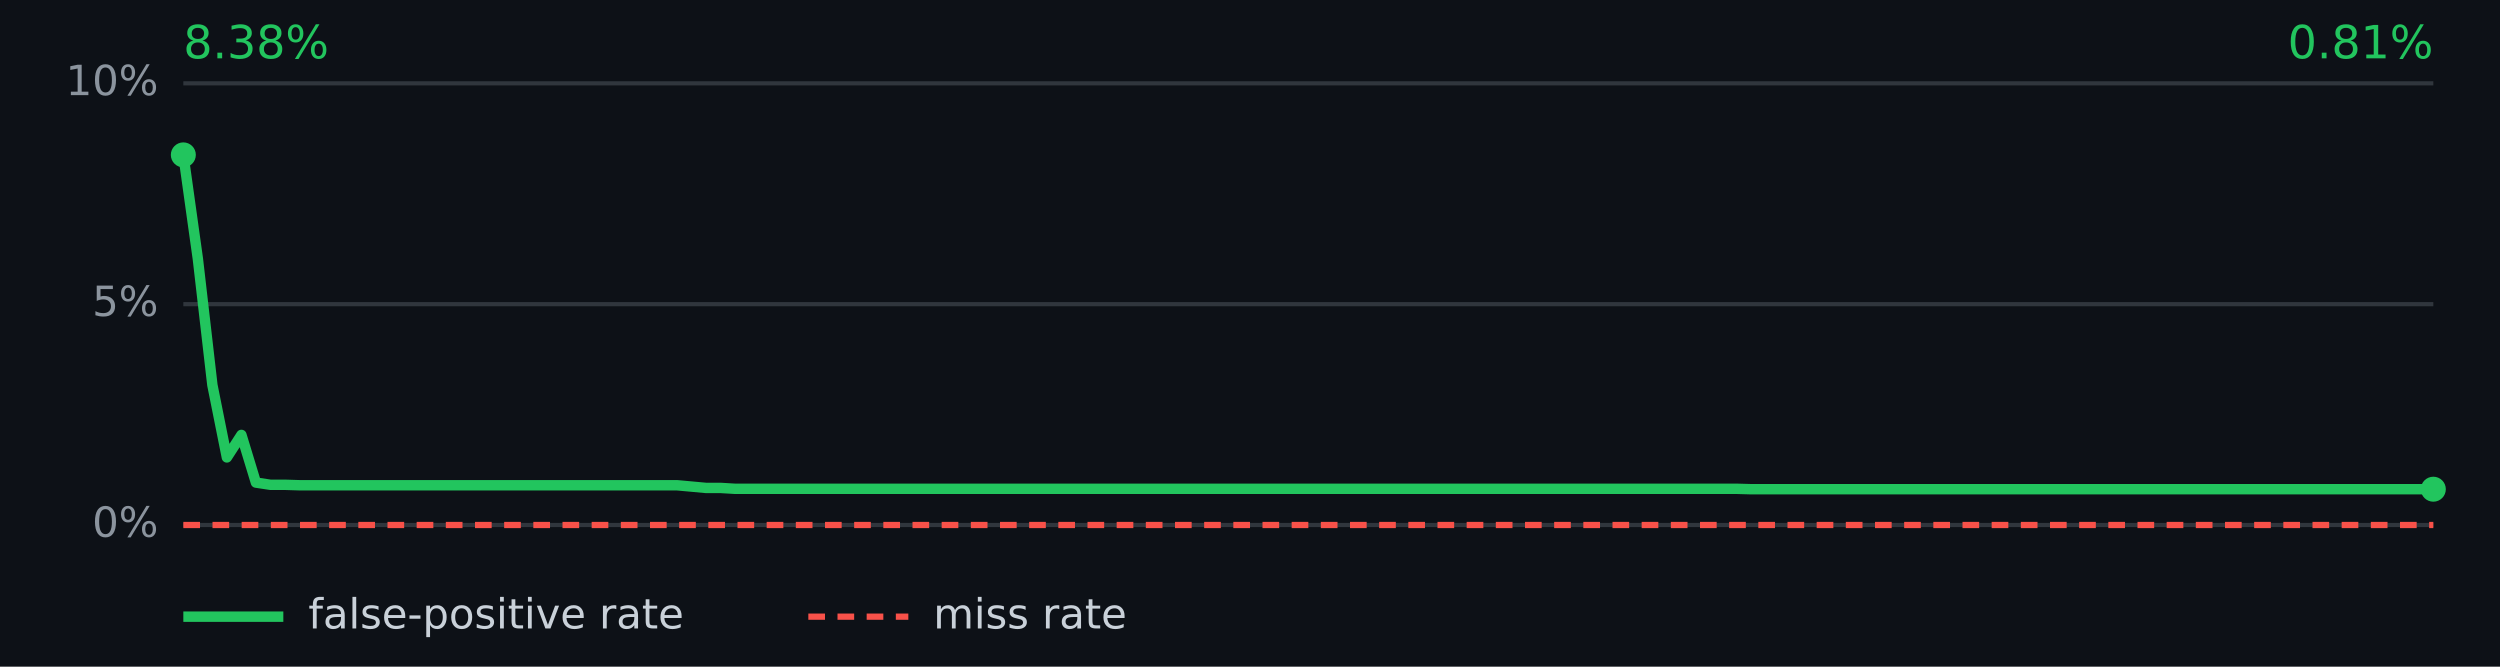
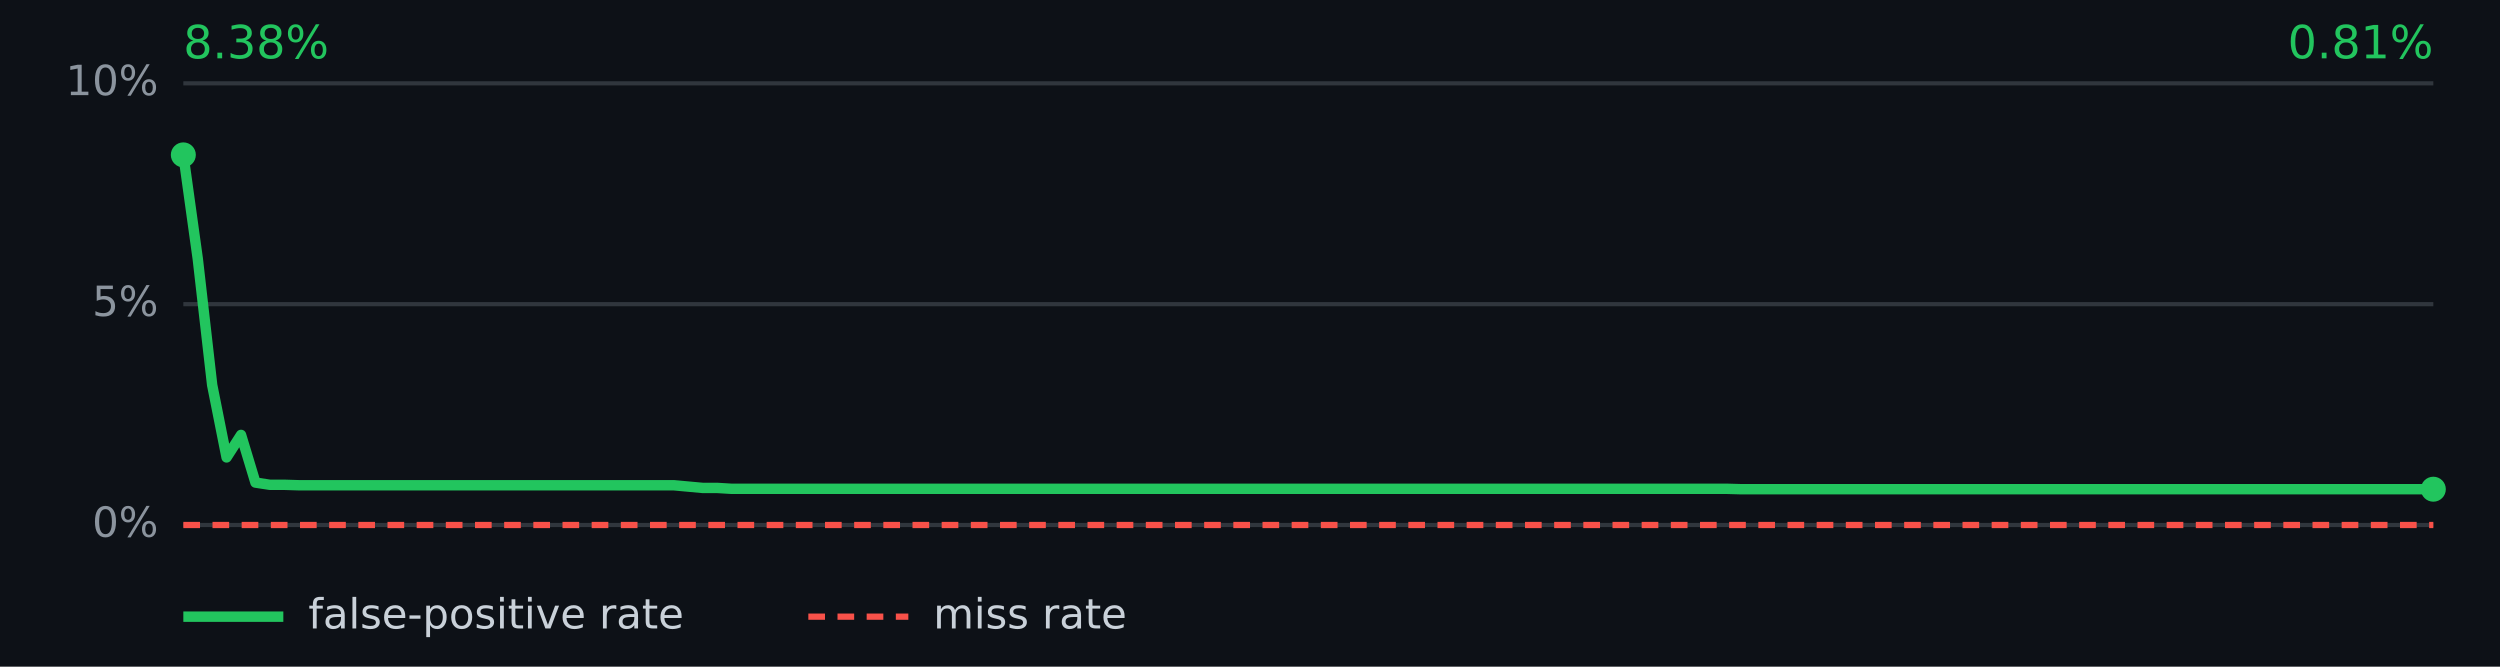
<svg xmlns="http://www.w3.org/2000/svg" width="600" height="160" role="img" aria-label="false-positive rate trend: 8.38% to 0.81%">
  <rect width="100%" height="160" fill="#0d1117" />
  <line x1="44" y1="20.00" x2="584" y2="20.00" stroke="#30363d" stroke-width="1" />
  <text x="38" y="20.00" font-family="Verdana,Geneva,DejaVu Sans,sans-serif" font-size="10" fill="#8b949e" text-anchor="end" dominant-baseline="middle">10%</text>
  <line x1="44" y1="73.00" x2="584" y2="73.00" stroke="#30363d" stroke-width="1" />
  <text x="38" y="73.00" font-family="Verdana,Geneva,DejaVu Sans,sans-serif" font-size="10" fill="#8b949e" text-anchor="end" dominant-baseline="middle">5%</text>
  <line x1="44" y1="126.00" x2="584" y2="126.00" stroke="#30363d" stroke-width="1" />
  <text x="38" y="126.00" font-family="Verdana,Geneva,DejaVu Sans,sans-serif" font-size="10" fill="#8b949e" text-anchor="end" dominant-baseline="middle">0%</text>
-   <polyline points="44.00,126.00 47.67,126.00 51.35,126.00 55.02,126.00 58.69,126.00 62.37,126.00 66.04,126.00 69.71,126.00 73.39,126.00 77.06,126.00 80.73,126.00 84.41,126.00 88.08,126.00 91.76,126.00 95.43,126.00 99.10,126.00 102.78,126.00 106.45,126.00 110.12,126.00 113.80,126.00 117.47,126.00 121.14,126.00 124.82,126.00 128.49,126.00 132.16,126.00 135.84,126.00 139.51,126.00 143.18,126.00 146.86,126.00 150.53,126.00 154.20,126.00 157.88,126.00 161.55,126.00 165.22,126.00 168.90,126.00 172.57,126.00 176.24,126.00 179.92,126.00 183.59,126.00 187.27,126.00 190.94,126.00 194.61,126.00 198.29,126.00 201.96,126.00 205.63,126.00 209.31,126.00 212.98,126.00 216.65,126.00 220.33,126.00 224.00,126.00 227.67,126.00 231.35,126.00 235.02,126.00 238.69,126.00 242.37,126.00 246.04,126.00 249.71,126.00 253.39,126.00 257.06,126.00 260.73,126.00 264.41,126.00 268.08,126.00 271.76,126.00 275.43,126.00 279.10,126.00 282.78,126.00 286.45,126.00 290.12,126.00 293.80,126.00 297.47,126.00 301.14,126.00 304.82,126.00 308.49,126.00 312.16,126.00 315.84,126.00 319.51,126.00 323.18,126.00 326.86,126.00 330.53,126.00 334.20,126.00 337.88,126.00 341.55,126.00 345.22,126.00 348.90,126.00 352.57,126.00 356.24,126.00 359.92,126.00 363.59,126.00 367.27,126.00 370.94,126.00 374.61,126.00 378.29,126.00 381.96,126.00 385.63,126.00 389.31,126.00 392.98,126.00 396.65,126.00 400.33,126.00 404.00,126.00 407.67,126.00 411.35,126.00 415.02,126.00 418.69,126.00 422.37,126.00 426.04,126.00 429.71,126.00 433.39,126.00 437.06,126.00 440.73,126.00 444.41,126.00 448.08,126.00 451.76,126.00 455.43,126.00 459.10,126.00 462.78,126.00 466.45,126.00 470.12,126.00 473.80,126.00 477.47,126.00 481.14,126.00 484.82,126.00 488.49,126.00 492.16,126.00 495.84,126.00 499.51,126.00 503.18,126.00 506.86,126.00 510.53,126.00 514.20,126.00 517.88,126.00 521.55,126.00 525.22,126.00 528.90,126.00 532.57,126.00 536.24,126.00 539.92,126.00 543.59,126.00 547.27,126.00 550.94,126.00 554.61,126.00 558.29,126.00 561.96,126.00 565.63,126.00 569.31,126.00 572.98,126.00 576.65,126.00 580.33,126.00 584.00,126.00" fill="none" stroke="#f85149" stroke-width="1.5" stroke-dasharray="4,3" />
-   <polyline points="44.00,37.17 47.48,62.08 50.97,92.40 54.45,109.78 57.94,104.38 61.42,115.82 64.90,116.35 68.39,116.35 71.87,116.46 75.35,116.46 78.84,116.46 82.32,116.46 85.81,116.46 89.29,116.46 92.77,116.46 96.26,116.46 99.74,116.46 103.23,116.46 106.71,116.46 110.19,116.46 113.68,116.46 117.16,116.46 120.65,116.46 124.13,116.46 127.61,116.46 131.10,116.46 134.58,116.46 138.06,116.46 141.55,116.46 145.03,116.46 148.52,116.46 152.00,116.46 155.48,116.46 158.97,116.46 162.45,116.46 165.94,116.78 169.42,117.10 172.90,117.10 176.39,117.31 179.87,117.31 183.35,117.31 186.84,117.31 190.32,117.31 193.81,117.31 197.29,117.31 200.77,117.31 204.26,117.31 207.74,117.31 211.23,117.31 214.71,117.31 218.19,117.31 221.68,117.31 225.16,117.31 228.65,117.31 232.13,117.31 235.61,117.31 239.10,117.31 242.58,117.31 246.06,117.31 249.55,117.31 253.03,117.31 256.52,117.31 260.00,117.31 263.48,117.31 266.97,117.31 270.45,117.31 273.94,117.31 277.42,117.31 280.90,117.31 284.39,117.31 287.87,117.31 291.35,117.31 294.84,117.31 298.32,117.31 301.81,117.31 305.29,117.31 308.77,117.31 312.26,117.31 315.74,117.31 319.23,117.31 322.71,117.31 326.19,117.31 329.68,117.31 333.16,117.31 336.65,117.31 340.13,117.31 343.61,117.31 347.10,117.31 350.58,117.31 354.06,117.31 357.55,117.31 361.03,117.31 364.52,117.31 368.00,117.31 371.48,117.31 374.97,117.31 378.45,117.31 381.94,117.31 385.42,117.31 388.90,117.31 392.39,117.31 395.87,117.31 399.35,117.31 402.84,117.31 406.32,117.31 409.81,117.31 413.29,117.31 416.77,117.31 420.26,117.41 423.74,117.41 427.23,117.41 430.71,117.41 434.19,117.41 437.68,117.41 441.16,117.41 444.65,117.41 448.13,117.41 451.61,117.41 455.10,117.41 458.58,117.41 462.06,117.41 465.55,117.41 469.03,117.41 472.52,117.41 476.00,117.41 479.48,117.41 482.97,117.41 486.45,117.41 489.94,117.41 493.42,117.41 496.90,117.41 500.39,117.41 503.87,117.41 507.35,117.41 510.84,117.41 514.32,117.41 517.81,117.41 521.29,117.41 524.77,117.41 528.26,117.41 531.74,117.41 535.23,117.41 538.71,117.41 542.19,117.41 545.68,117.41 549.16,117.41 552.65,117.41 556.13,117.41 559.61,117.41 563.10,117.41 566.58,117.41 570.06,117.41 573.55,117.41 577.03,117.41 580.52,117.41 584.00,117.41" fill="none" stroke="#22c55e" stroke-width="2.5" stroke-linejoin="round" />
+   <polyline points="44.00,126.00 47.65,126.00 51.30,126.00 54.95,126.00 58.59,126.00 62.24,126.00 65.89,126.00 69.54,126.00 73.19,126.00 76.84,126.00 80.49,126.00 84.14,126.00 87.78,126.00 91.43,126.00 95.08,126.00 98.73,126.00 102.38,126.00 106.03,126.00 109.68,126.00 113.32,126.00 116.97,126.00 120.62,126.00 124.27,126.00 127.92,126.00 131.57,126.00 135.22,126.00 138.86,126.00 142.51,126.00 146.16,126.00 149.81,126.00 153.46,126.00 157.11,126.00 160.76,126.00 164.41,126.00 168.05,126.00 171.70,126.00 175.35,126.00 179.00,126.00 182.65,126.00 186.30,126.00 189.95,126.00 193.59,126.00 197.24,126.00 200.89,126.00 204.54,126.00 208.19,126.00 211.84,126.00 215.49,126.00 219.14,126.00 222.78,126.00 226.43,126.00 230.08,126.00 233.73,126.00 237.38,126.00 241.03,126.00 244.68,126.00 248.32,126.00 251.97,126.00 255.62,126.00 259.27,126.00 262.92,126.00 266.57,126.00 270.22,126.00 273.86,126.00 277.51,126.00 281.16,126.00 284.81,126.00 288.46,126.00 292.11,126.00 295.76,126.00 299.41,126.00 303.05,126.00 306.70,126.00 310.35,126.00 314.00,126.00 317.65,126.00 321.30,126.00 324.95,126.00 328.59,126.00 332.24,126.00 335.89,126.00 339.54,126.00 343.19,126.00 346.84,126.00 350.49,126.00 354.14,126.00 357.78,126.00 361.43,126.00 365.08,126.00 368.73,126.00 372.38,126.00 376.03,126.00 379.68,126.00 383.32,126.00 386.97,126.00 390.62,126.00 394.27,126.00 397.92,126.00 401.57,126.00 405.22,126.00 408.86,126.00 412.51,126.00 416.16,126.00 419.81,126.00 423.46,126.00 427.11,126.00 430.76,126.00 434.41,126.00 438.05,126.00 441.70,126.00 445.35,126.00 449.00,126.00 452.65,126.00 456.30,126.00 459.95,126.00 463.59,126.00 467.24,126.00 470.89,126.00 474.54,126.00 478.19,126.00 481.84,126.00 485.49,126.00 489.14,126.00 492.78,126.00 496.43,126.00 500.08,126.00 503.73,126.00 507.38,126.00 511.03,126.00 514.68,126.00 518.32,126.00 521.97,126.00 525.62,126.00 529.27,126.00 532.92,126.00 536.57,126.00 540.22,126.00 543.86,126.00 547.51,126.00 551.16,126.00 554.81,126.00 558.46,126.00 562.11,126.00 565.76,126.00 569.41,126.00 573.05,126.00 576.70,126.00 580.35,126.00 584.00,126.00" fill="none" stroke="#f85149" stroke-width="1.5" stroke-dasharray="4,3" />
+   <polyline points="44.00,37.17 47.46,62.08 50.92,92.40 54.38,109.78 57.85,104.38 61.31,115.82 64.77,116.35 68.23,116.35 71.69,116.46 75.15,116.46 78.62,116.46 82.08,116.46 85.54,116.46 89.00,116.46 92.46,116.46 95.92,116.46 99.38,116.46 102.85,116.46 106.31,116.46 109.77,116.46 113.23,116.46 116.69,116.46 120.15,116.46 123.62,116.46 127.08,116.46 130.54,116.46 134.00,116.46 137.46,116.46 140.92,116.46 144.38,116.46 147.85,116.46 151.31,116.46 154.77,116.46 158.23,116.46 161.69,116.46 165.15,116.78 168.62,117.10 172.08,117.10 175.54,117.31 179.00,117.31 182.46,117.31 185.92,117.31 189.38,117.31 192.85,117.31 196.31,117.31 199.77,117.31 203.23,117.31 206.69,117.31 210.15,117.31 213.62,117.31 217.08,117.31 220.54,117.31 224.00,117.31 227.46,117.31 230.92,117.31 234.38,117.31 237.85,117.31 241.31,117.31 244.77,117.31 248.23,117.31 251.69,117.31 255.15,117.31 258.62,117.31 262.08,117.31 265.54,117.31 269.00,117.31 272.46,117.31 275.92,117.31 279.38,117.31 282.85,117.31 286.31,117.31 289.77,117.31 293.23,117.31 296.69,117.31 300.15,117.31 303.62,117.31 307.08,117.31 310.54,117.31 314.00,117.31 317.46,117.31 320.92,117.31 324.38,117.31 327.85,117.31 331.31,117.31 334.77,117.31 338.23,117.31 341.69,117.31 345.15,117.31 348.62,117.31 352.08,117.31 355.54,117.31 359.00,117.31 362.46,117.31 365.92,117.31 369.38,117.31 372.85,117.31 376.31,117.31 379.77,117.31 383.23,117.31 386.69,117.31 390.15,117.31 393.62,117.31 397.08,117.31 400.54,117.31 404.00,117.31 407.46,117.31 410.92,117.31 414.38,117.31 417.85,117.41 421.31,117.41 424.77,117.41 428.23,117.41 431.69,117.41 435.15,117.41 438.62,117.41 442.08,117.41 445.54,117.41 449.00,117.41 452.46,117.41 455.92,117.41 459.38,117.41 462.85,117.41 466.31,117.41 469.77,117.41 473.23,117.41 476.69,117.41 480.15,117.41 483.62,117.41 487.08,117.41 490.54,117.41 494.00,117.41 497.46,117.41 500.92,117.41 504.38,117.41 507.85,117.41 511.31,117.41 514.77,117.41 518.23,117.41 521.69,117.41 525.15,117.41 528.62,117.41 532.08,117.41 535.54,117.41 539.00,117.41 542.46,117.41 545.92,117.41 549.38,117.41 552.85,117.41 556.31,117.41 559.77,117.41 563.23,117.41 566.69,117.41 570.15,117.41 573.62,117.41 577.08,117.41 580.54,117.41 584.00,117.41" fill="none" stroke="#22c55e" stroke-width="2.5" stroke-linejoin="round" />
  <circle cx="44.00" cy="37.17" r="3" fill="#22c55e" />
  <circle cx="584.00" cy="117.41" r="3" fill="#22c55e" />
  <text x="44.00" y="14" font-family="Verdana,Geneva,DejaVu Sans,sans-serif" font-size="11" fill="#22c55e" text-anchor="start">8.38%</text>
  <text x="584.00" y="14" font-family="Verdana,Geneva,DejaVu Sans,sans-serif" font-size="11" fill="#22c55e" text-anchor="end">0.81%</text>
  <line x1="44" y1="148" x2="68" y2="148" stroke="#22c55e" stroke-width="2.5" />
  <text x="74" y="148" font-family="Verdana,Geneva,DejaVu Sans,sans-serif" font-size="10" fill="#c9d1d9" dominant-baseline="middle">false-positive rate</text>
  <line x1="194" y1="148" x2="218" y2="148" stroke="#f85149" stroke-width="1.5" stroke-dasharray="4,3" />
  <text x="224" y="148" font-family="Verdana,Geneva,DejaVu Sans,sans-serif" font-size="10" fill="#c9d1d9" dominant-baseline="middle">miss rate</text>
</svg>
